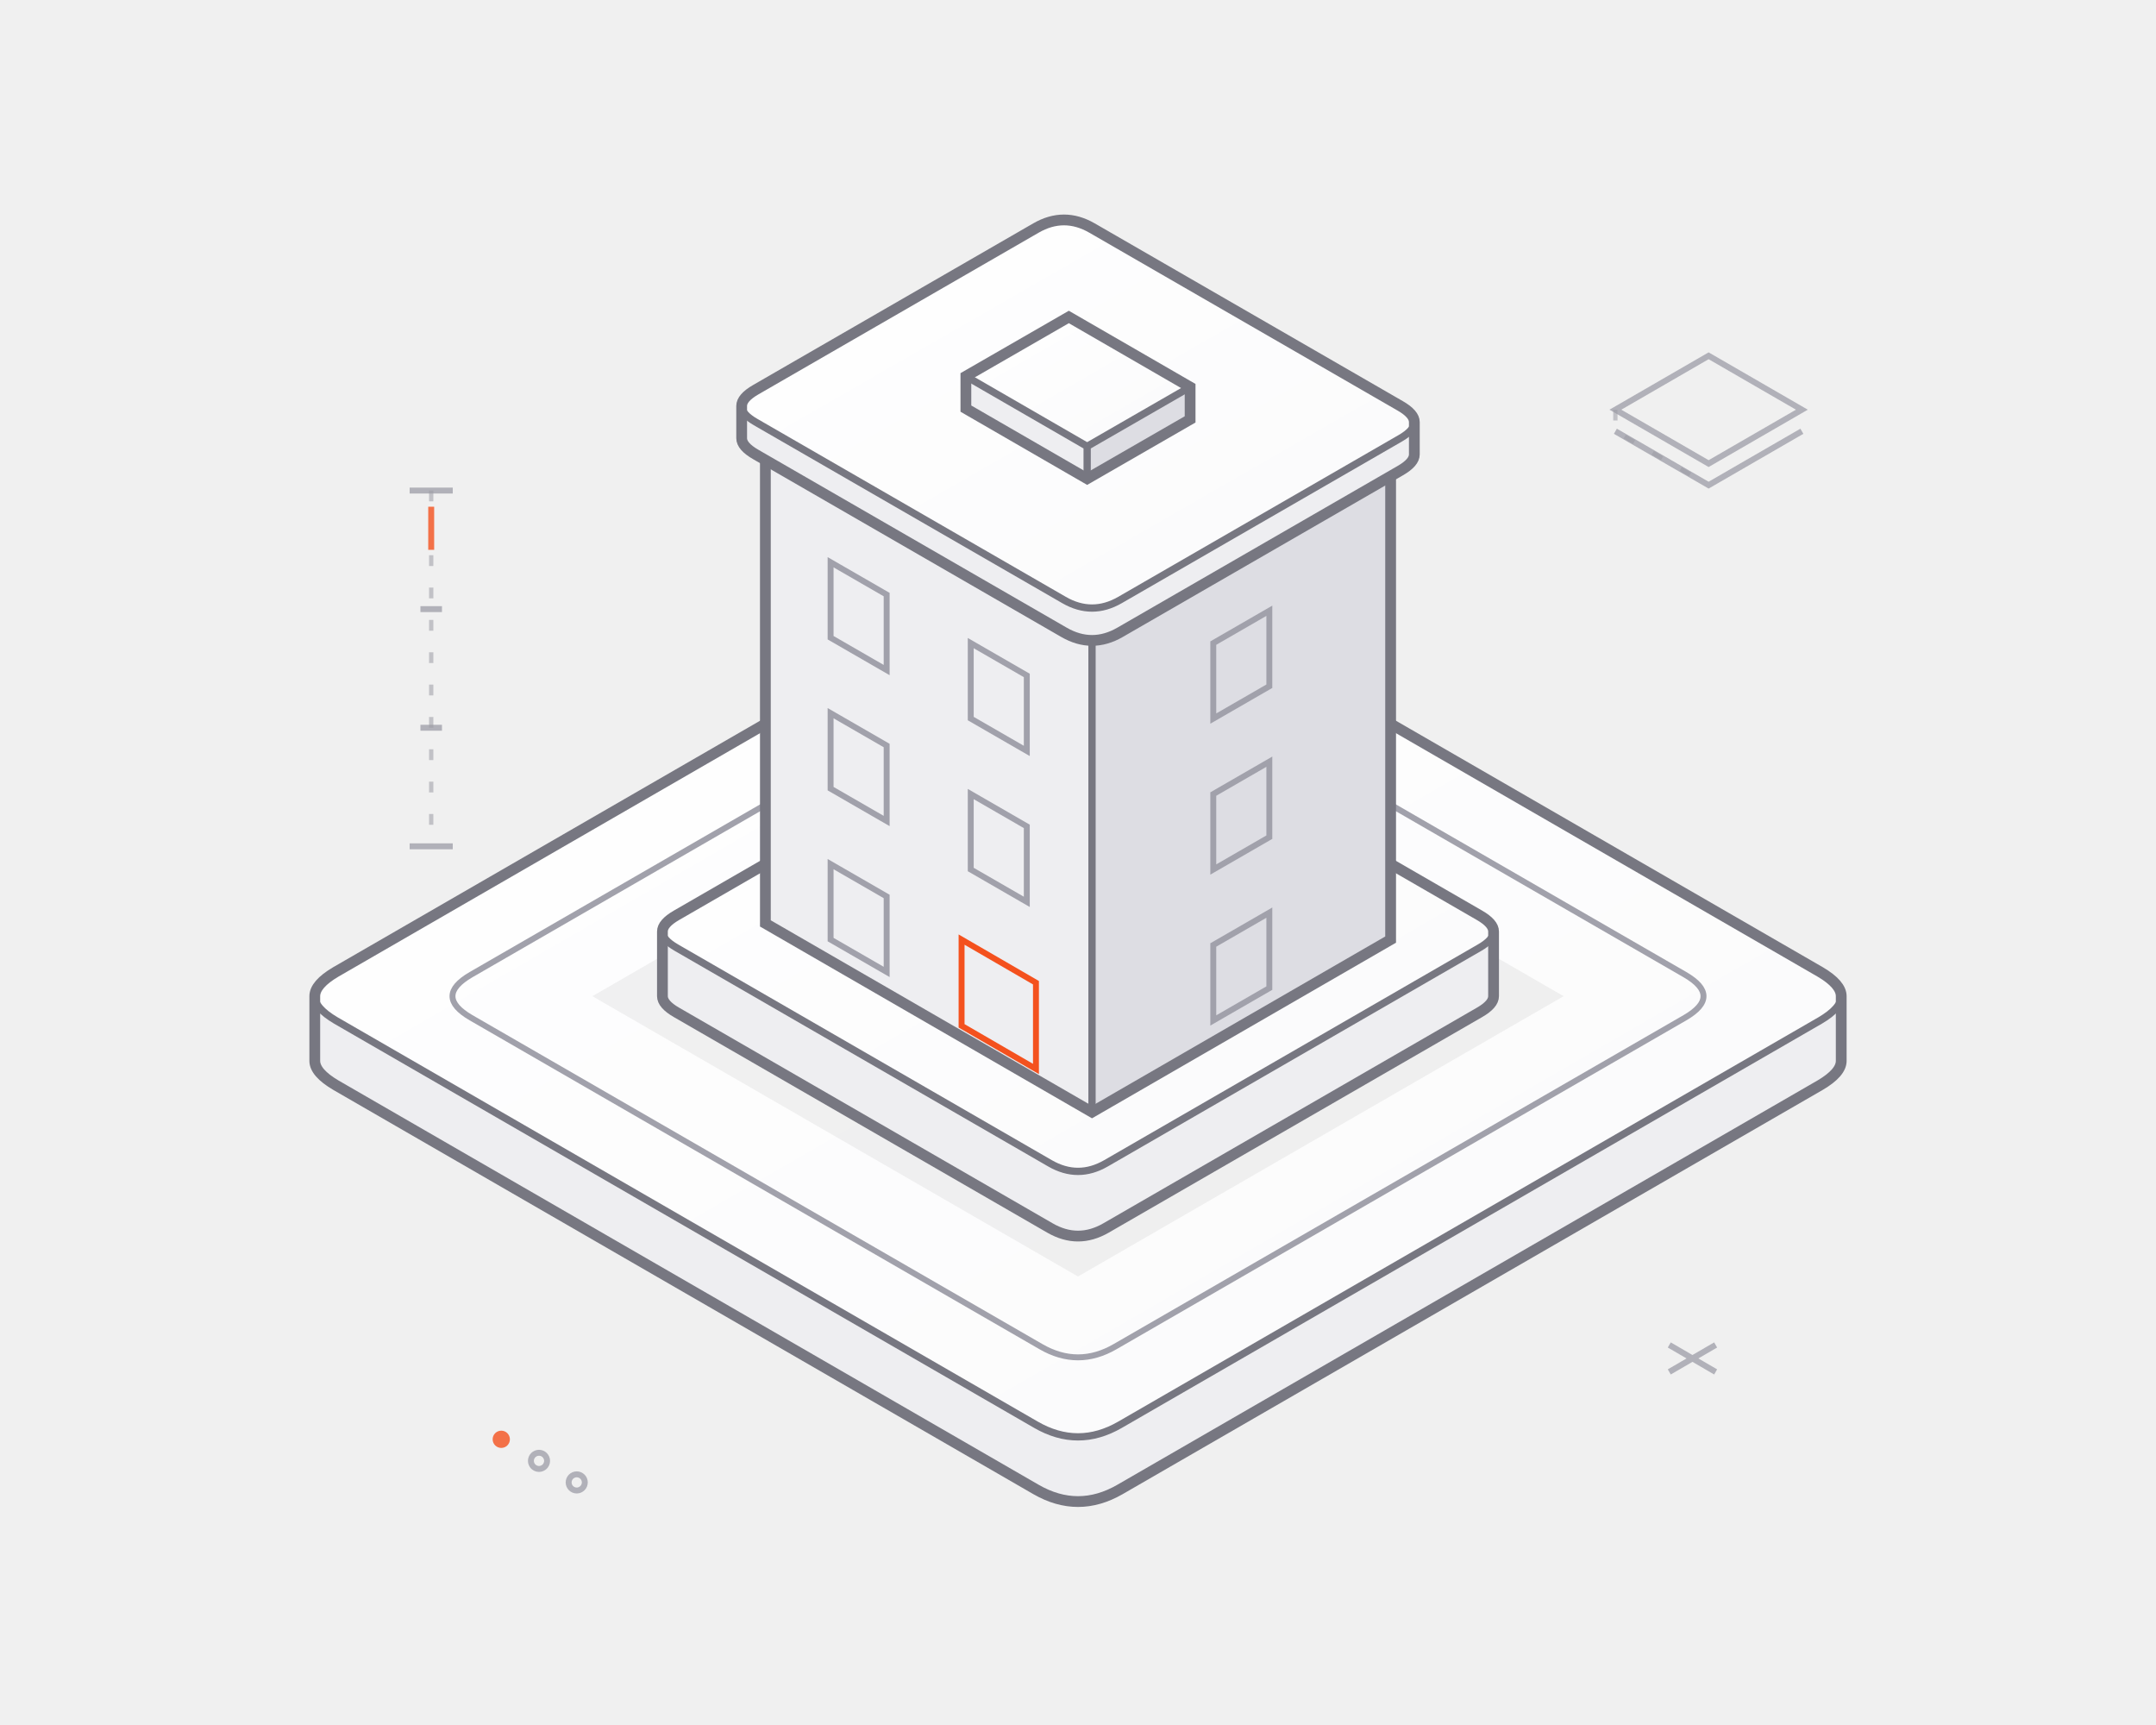
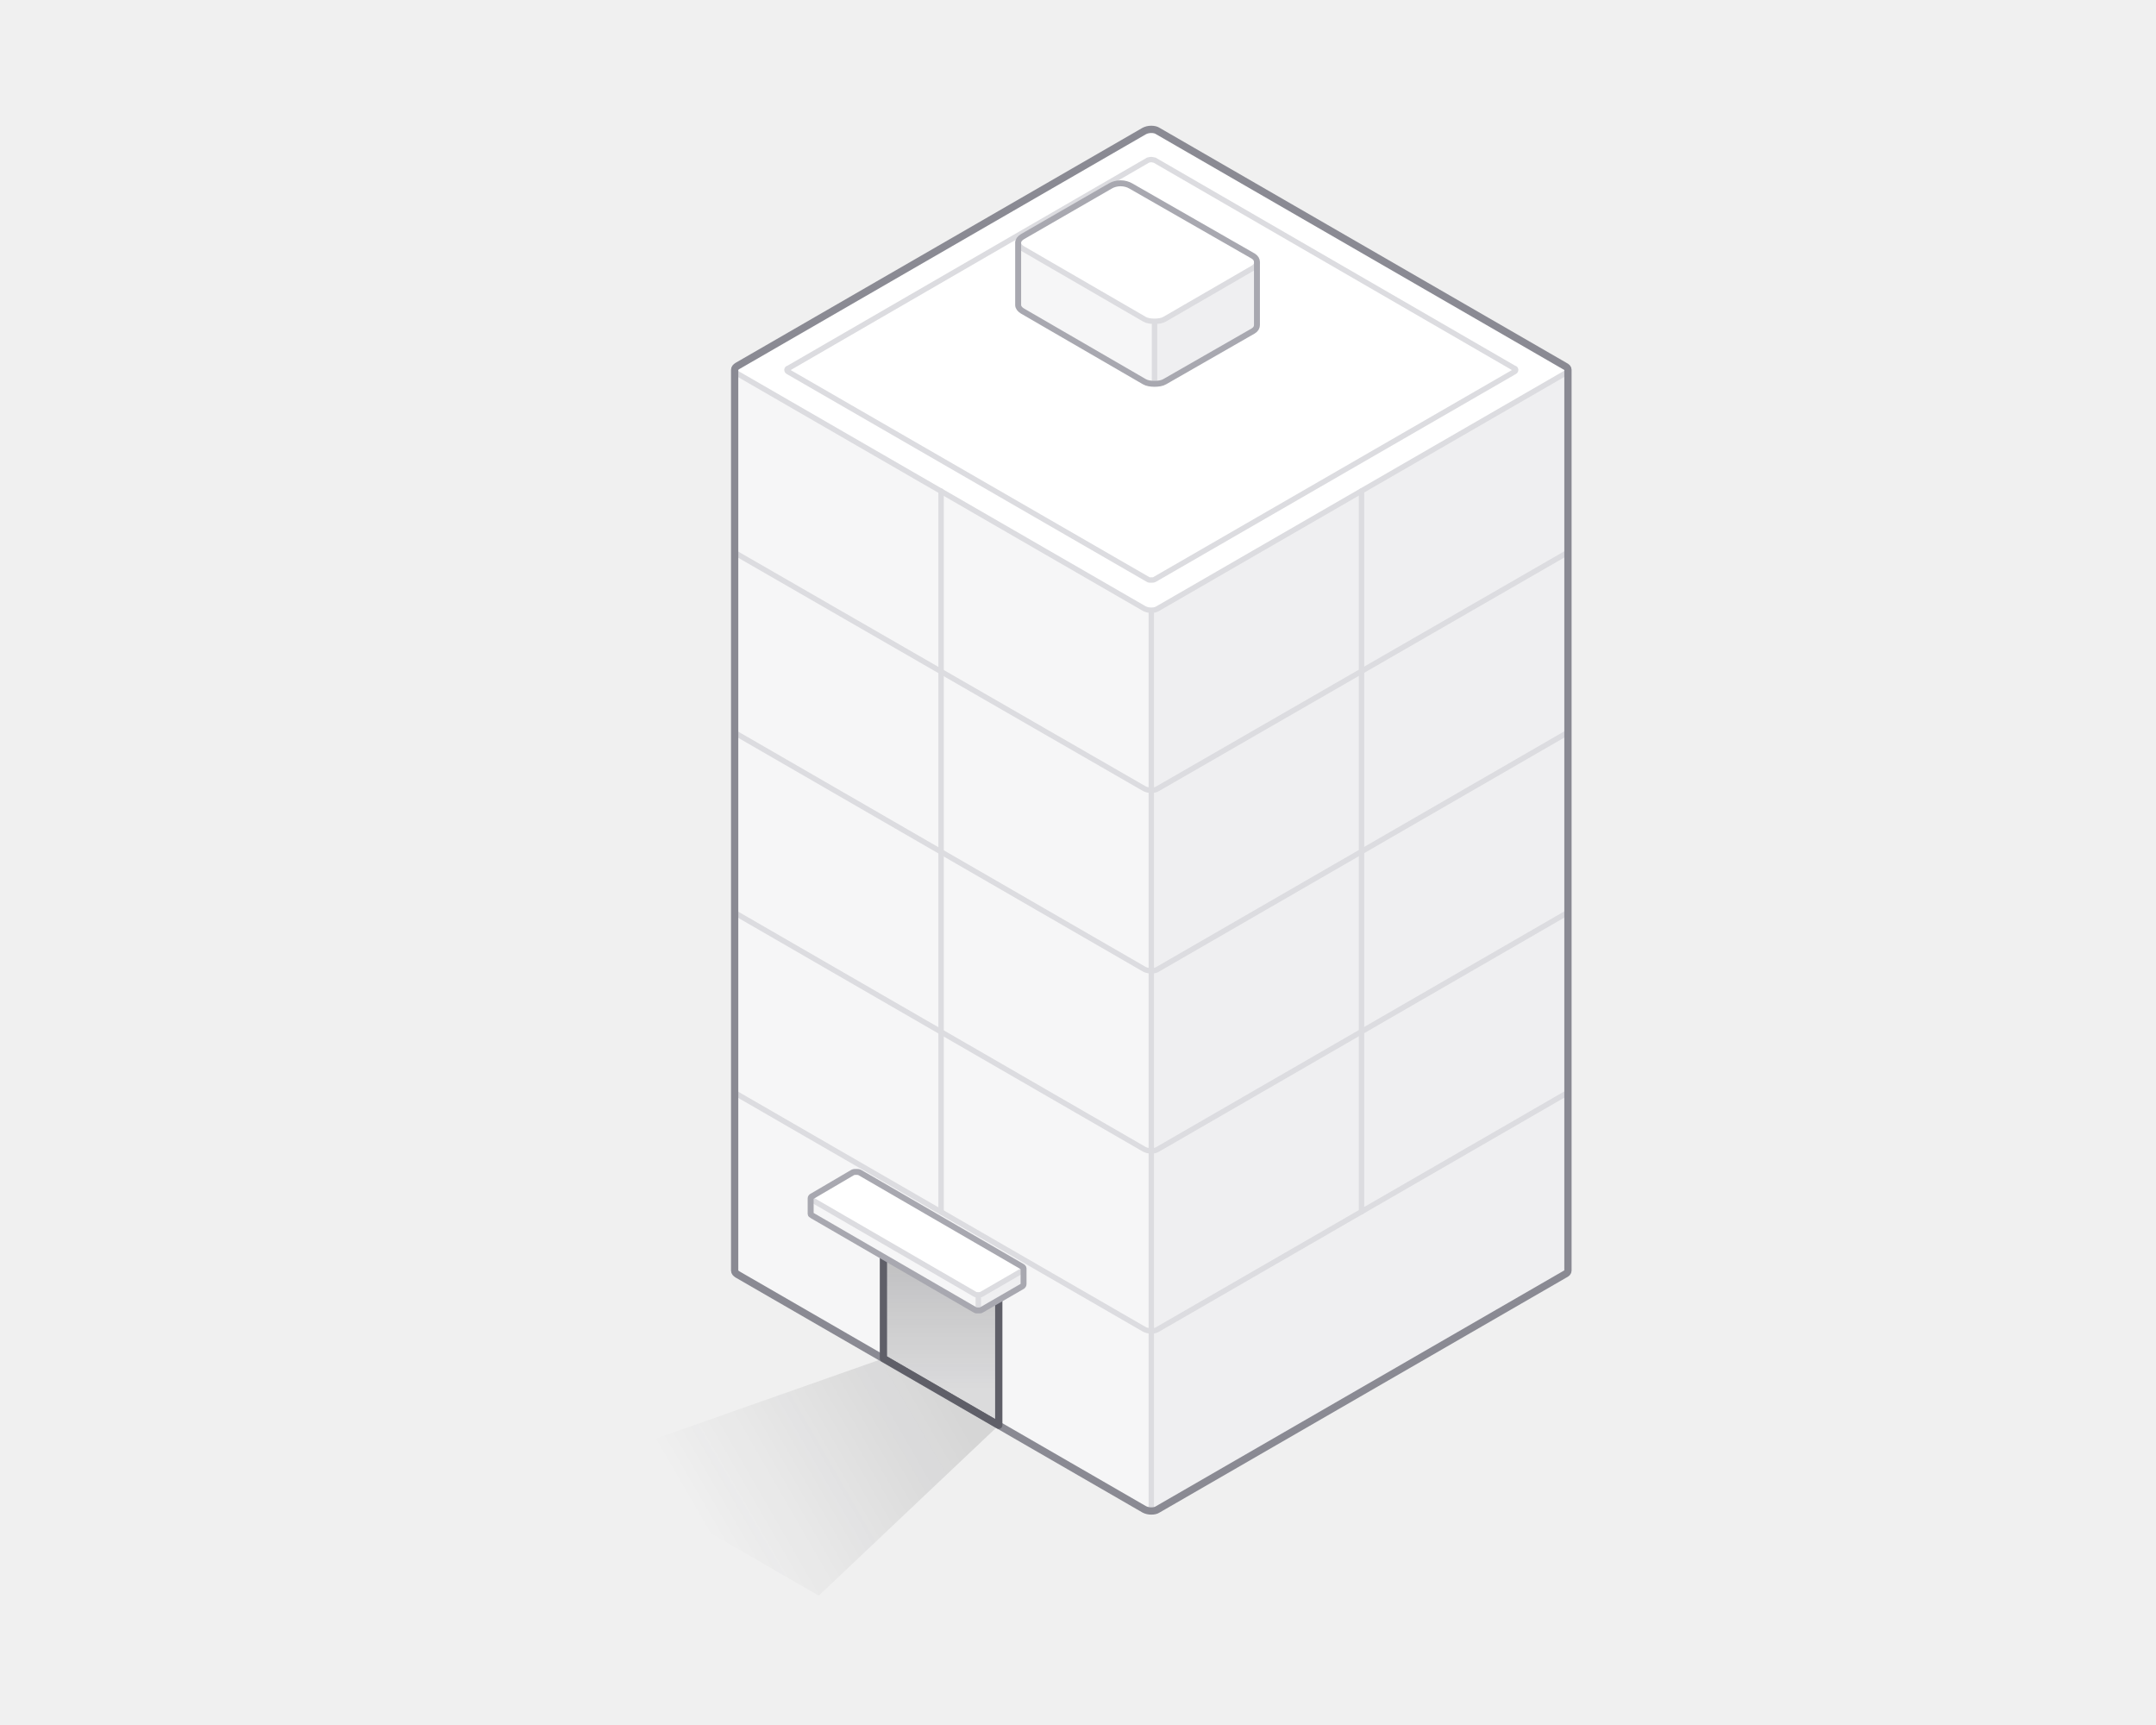
<svg xmlns="http://www.w3.org/2000/svg" width="400" height="320" viewBox="0 0 400 320" fill="none" role="img" aria-labelledby="fg-building-light-title fg-building-light-description" class="fg-building-light">
  <defs>
-     <linearGradient id="fg-building-light-plane" x1="0" y1="0" x2="1" y2="1">
-       <stop stop-color="#ffffff" />
-       <stop offset="1" stop-color="#fafafb" />
+     <linearGradient id="fg-building-light-cy" x1="0" y1="0" x2="1" y2="0">
+       <stop stop-color="#f6f6f7" />
+       <stop offset="1" stop-color="#efeff1" />
+     </linearGradient>
+     <linearGradient id="fg-building-light-spill" gradientUnits="userSpaceOnUse" x1="174.6" y1="258.2" x2="130.5" y2="283.7">
+       <stop offset="0" stop-color="#18181b" stop-opacity="0.12" />
+       <stop offset="1" stop-color="#18181b" stop-opacity="0" />
+     </linearGradient>
+     <linearGradient id="fg-building-light-door" gradientUnits="userSpaceOnUse" x1="174.6" y1="232.1" x2="174.6" y2="258.2">
+       <stop offset="0" stop-color="#18181b" stop-opacity="0.25" />
+       <stop offset="1" stop-color="#18181b" stop-opacity="0.12" />
    </linearGradient>
  </defs>
  <style>
-     .fg-building-light { stroke-linecap: butt; stroke-linejoin: miter; stroke-width: 2; }
-     .fg-building-light .edge, .fg-building-light .seam { stroke: #777781; }
-     .fg-building-light .seam { stroke-width: 1.35; }
-     .fg-building-light .shade { fill: #1b1b24; fill-opacity: .055; }
-     .fg-building-light .soft { stroke: #a1a1ab; stroke-width: 1.1; }
-     .fg-building-light .guide { stroke: #85858f; stroke-width: .8; stroke-dasharray: 2 4; opacity: .55; }
-     .fg-building-light .accent { stroke: #f4511e; }
-     .fg-building-light .accent { stroke-width: 1.1; }
-     .fg-building-light .accent-fill { fill: #f4511e; }
-     .fg-building-light .tf { fill: url(#fg-building-light-plane); }
-     .fg-building-light .lf { fill: #eeeef1; }
-     .fg-building-light .rf { fill: #dddde3; }
+     .fg-building-light { stroke-linecap: round; stroke-linejoin: round; }
+     .fg-building-light path { vector-effect: non-scaling-stroke; }
+     .fg-building-light .t { fill: #ffffff; }
+     .fg-building-light .l { fill: #f6f6f7; }
+     .fg-building-light .r { fill: #efeff1; }
+     .fg-building-light .hole { fill: #ececef; }
+     .fg-building-light .cy { fill: url(#fg-building-light-cy); }
+     .fg-building-light .af { fill: #5f5f68; }
+     .fg-building-light .kf { fill: #85858e; }
+     .fg-building-light .eo { fill-rule: evenodd; }
+     .fg-building-light .o { stroke: #8a8a93; stroke-width: 1.35; }
+     .fg-building-light .o2 { stroke: #a8a8b0; stroke-width: 1.1; }
+     .fg-building-light .e { stroke: #dcdce0; stroke-width: 1; }
+     .fg-building-light .d { stroke: #a1a1aa; stroke-width: 1.2; stroke-dasharray: 0 3; }
+     .fg-building-light .dh { stroke: #dcdce0; stroke-width: 1.2; stroke-dasharray: 0 3; }
+     .fg-building-light .g { stroke: #a8a8b0; stroke-width: 1; stroke-dasharray: 3 3; }
+     .fg-building-light .k { stroke: #85858e; stroke-width: 1.2; }
+     .fg-building-light .ka, .fg-building-light .oa { stroke: #5f5f68; stroke-width: 1.35; }
+     .fg-building-light .da { stroke: #5f5f68; stroke-width: 1.2; stroke-dasharray: 0 3; }
+     .fg-building-light .ga { stroke: #5f5f68; stroke-width: 1; stroke-dasharray: 3 3; }
  </style>
-   <g data-part="illustration">
-     <g data-part="decoration" aria-hidden="true" pointer-events="none" opacity=".8">
-       <path class="soft" d="M84 91L76 91M84 157L76 157M82 113L78 113M82 135L78 135M317 66L334.3 76L317 86L299.7 76ZM299.7 80L317 90L334.3 80M309.7 249.5L318.3 254.5M309.7 254.5L318.3 249.5M98.5 271a1.5 1.5 0 1 0 3 0a1.5 1.5 0 1 0 -3 0ZM105.5 275a1.5 1.5 0 1 0 3 0a1.5 1.5 0 1 0 -3 0Z" />
-       <path class="guide" d="M80 91L80 157M299.7 76L299.7 80L317 90" />
-       <path class="accent" d="M80 94L80 102" />
-       <path class="accent-fill" d="M91.4 267a1.6 1.6 0 1 0 3.2 0a1.6 1.6 0 1 0 -3.2 0Z" />
-     </g>
-     <g data-part="subject">
-       <g transform="translate(0 16.8)">
-         <g data-part="plate">
-           <path class="lf" d="M58.4 168Q58.4 165.8 62.3 163.5L192.2 88.5Q200 84 207.8 88.5L337.7 163.5Q341.6 165.8 341.6 168L341.6 180Q341.6 182.2 337.7 184.5L207.8 259.5Q200 264 192.2 259.5L62.3 184.5Q58.4 182.2 58.4 180Z" />
-           <path class="tf" d="M192.2 88.5Q200 84 207.8 88.5L337.7 163.5Q345.5 168 337.7 172.5L207.8 247.5Q200 252 192.2 247.5L62.3 172.5Q54.5 168 62.3 163.5Z" />
-           <path class="seam" d="M341.6 168Q341.6 170.2 337.7 172.5L207.8 247.5Q200 252 192.2 247.5L62.3 172.5Q58.4 170.2 58.4 168" />
-           <path class="edge" d="M58.4 168Q58.4 165.8 62.3 163.5L192.2 88.5Q200 84 207.8 88.5L337.7 163.5Q341.6 165.8 341.6 168L341.6 180Q341.6 182.2 337.7 184.5L207.8 259.5Q200 264 192.2 259.5L62.3 184.5Q58.4 182.2 58.4 180Z" />
-         </g>
-         <path class="soft" d="M193.1 103Q200 99 206.9 103L312.6 164Q319.5 168 312.6 172L206.9 233Q200 237 193.1 233L87.4 172Q80.5 168 87.4 164Z" />
-         <polygon class="shade" points="200,116 290.1,168 200,220 109.9,168" />
-         <g data-part="plate">
-           <path class="lf" d="M122.9 156Q122.9 154.5 125.5 153L194.8 113Q200 110 205.2 113L274.5 153Q277.1 154.5 277.1 156L277.1 168Q277.1 169.5 274.5 171L205.2 211Q200 214 194.8 211L125.5 171Q122.9 169.5 122.9 168Z" />
-           <path class="tf" d="M194.8 113Q200 110 205.2 113L274.5 153Q279.7 156 274.5 159L205.2 199Q200 202 194.8 199L125.5 159Q120.3 156 125.5 153Z" />
-           <path class="seam" d="M277.1 156Q277.1 157.5 274.5 159L205.2 199Q200 202 194.8 199L125.5 159Q122.9 157.5 122.9 156" />
-           <path class="edge" d="M122.9 156Q122.9 154.5 125.5 153L194.8 113Q200 110 205.2 113L274.5 153Q277.1 154.5 277.1 156L277.1 168Q277.1 169.5 274.5 171L205.2 211Q200 214 194.8 211L125.5 171Q122.9 169.5 122.9 168Z" />
-         </g>
-         <g data-part="volume">
-           <polygon class="lf" points="197.4,32.5 258,67.5 258,157.5 202.6,189.5 142,154.5 142,64.5" />
-           <polygon class="rf" points="258,67.5 202.6,99.5 202.6,189.5 258,157.5" />
-           <polygon class="tf" points="197.4,32.5 258,67.5 202.6,99.5 142,64.5" />
-           <path class="seam" d="M202.6 99.5L258 67.5M202.6 99.5L142 64.5M202.6 99.5L202.6 189.5" />
-           <polygon class="edge" points="197.4,32.5 258,67.5 258,157.5 202.6,189.5 142,154.5 142,64.5" />
-         </g>
-         <g data-part="detail">
-           <path class="soft" d="M154.1 87.5L164.5 93.5L164.5 107.5L154.1 101.5Z" />
-           <path class="soft" d="M154.1 115.5L164.5 121.5L164.5 135.5L154.1 129.5Z" />
-           <path class="soft" d="M180.1 102.5L190.5 108.5L190.5 122.5L180.1 116.5Z" />
-           <path class="soft" d="M180.1 130.5L190.5 136.5L190.5 150.5L180.1 144.5Z" />
-           <path class="soft" d="M154.1 143.5L164.5 149.5L164.5 163.5L154.1 157.5Z" />
-           <path class="accent" d="M178.4 157.5L192.2 165.5L192.2 181.5L178.4 173.5Z" />
-         </g>
-         <g data-part="detail">
-           <path class="soft" d="M225.1 102.5L235.5 96.5L235.5 110.5L225.1 116.5Z" />
-           <path class="soft" d="M225.1 130.5L235.5 124.5L235.5 138.5L225.1 144.5Z" />
-           <path class="soft" d="M225.1 158.5L235.5 152.5L235.5 166.5L225.1 172.5Z" />
-         </g>
-         <g data-part="plate">
-           <path class="lf" d="M137.6 58.5Q137.6 57 140.2 55.5L192.2 25.5Q197.4 22.5 202.6 25.5L259.8 58.5Q262.4 60 262.4 61.5L262.4 67.5Q262.4 69 259.8 70.5L207.8 100.5Q202.6 103.5 197.4 100.5L140.2 67.5Q137.6 66 137.6 64.5Z" />
-           <path class="tf" d="M192.2 25.5Q197.4 22.5 202.6 25.5L259.8 58.5Q265 61.5 259.8 64.5L207.8 94.5Q202.6 97.5 197.4 94.5L140.2 61.5Q135 58.5 140.2 55.5Z" />
-           <path class="seam" d="M262.4 61.5Q262.4 63 259.8 64.5L207.8 94.5Q202.6 97.5 197.4 94.5L140.2 61.5Q137.6 60 137.6 58.5" />
-           <path class="edge" d="M137.6 58.5Q137.6 57 140.2 55.5L192.2 25.5Q197.4 22.5 202.6 25.5L259.8 58.5Q262.4 60 262.4 61.5L262.4 67.5Q262.4 69 259.8 70.5L207.8 100.5Q202.6 103.5 197.4 100.5L140.2 67.5Q137.6 66 137.6 64.5Z" />
-         </g>
-         <g data-part="volume">
-           <polygon class="lf" points="198.3,42 220.8,55 220.8,61 201.7,72 179.2,59 179.2,53" />
-           <polygon class="rf" points="220.8,55 201.7,66 201.7,72 220.8,61" />
-           <polygon class="tf" points="198.3,42 220.8,55 201.7,66 179.2,53" />
-           <path class="seam" d="M201.7 66L220.8 55M201.7 66L179.2 53M201.7 66L201.7 72" />
-           <polygon class="edge" points="198.3,42 220.8,55 220.8,61 201.7,72 179.2,59 179.2,53" />
-         </g>
-       </g>
-     </g>
-   </g>
+   <path fill="url(#fg-building-light-spill)" d="M163.9 252L185.3 264.4L151.9 296L109.1 271.3Z" />
+   <path class="r" d="M290.9 68.6C290.9 68.9 290.7 69.1 290.3 69.3L214.8 112.9C214.5 113.1 214.1 113.2 213.6 113.2L213.6 280.3C214.1 280.3 214.5 280.2 214.8 280L290.3 236.4C290.7 236.2 290.9 236 290.9 235.7Z" />
+   <path class="l" d="M213.6 113.2C213.1 113.2 212.7 113.1 212.3 112.9L136.8 69.3C136.5 69.1 136.3 68.9 136.3 68.6L136.3 235.7C136.3 236 136.5 236.2 136.8 236.4L212.3 280C212.7 280.2 213.1 280.3 213.6 280.3Z" />
+   <path class="t" d="M136.3 68.6C136.3 68.3 136.5 68.1 136.8 67.9L212.3 24.3C212.7 24.1 213.1 24 213.6 24C214.1 24 214.5 24.1 214.8 24.3L290.3 67.9C290.7 68.1 290.9 68.3 290.9 68.6C290.9 68.9 290.7 69.1 290.3 69.3L214.8 112.9C214.5 113.1 214.1 113.2 213.6 113.2C213.1 113.2 212.7 113.1 212.3 112.9L136.8 69.3C136.5 69.1 136.3 68.9 136.3 68.6Z" />
+   <path class="e" d="M290.9 68.6C290.9 68.9 290.7 69.1 290.3 69.3L214.8 112.9C214.5 113.1 214.1 113.2 213.6 113.2C213.1 113.2 212.7 113.1 212.3 112.9L136.8 69.3C136.5 69.1 136.3 68.9 136.3 68.6M213.6 113.2L213.6 280.3M136.3 68.6L136.3 235.7M290.9 202.3C290.9 202.6 290.7 202.8 290.3 203L214.8 246.6C214.5 246.8 214.1 246.9 213.6 246.9C213.1 246.9 212.7 246.8 212.3 246.6L136.8 203C136.5 202.8 136.3 202.6 136.3 202.3M290.9 168.9C290.9 169.1 290.7 169.4 290.3 169.6L214.8 213.2C214.5 213.4 214.1 213.5 213.6 213.5C213.1 213.5 212.7 213.4 212.3 213.2L136.8 169.6C136.5 169.4 136.3 169.1 136.3 168.9M290.9 135.5C290.9 135.7 290.7 136 290.3 136.2L214.8 179.8C214.5 180 214.1 180.1 213.6 180.1C213.1 180.1 212.7 180 212.3 179.8L136.8 136.2C136.5 136 136.3 135.7 136.3 135.5M290.9 102C290.9 102.3 290.7 102.6 290.3 102.8L214.8 146.3C214.5 146.5 214.1 146.6 213.6 146.6C213.1 146.6 212.7 146.5 212.3 146.3L136.8 102.8C136.5 102.6 136.3 102.3 136.3 102" />
+   <path class="o" d="M136.3 68.6C136.3 68.3 136.5 68.1 136.8 67.9L212.3 24.3C212.7 24.1 213.1 24 213.6 24C214.1 24 214.5 24.1 214.8 24.3L290.3 67.9C290.7 68.1 290.9 68.3 290.9 68.6L290.9 235.7C290.9 236 290.7 236.2 290.3 236.4L214.8 280C214.5 280.2 214.1 280.3 213.6 280.3C213.1 280.3 212.7 280.2 212.3 280L136.8 236.4C136.5 236.2 136.3 236 136.3 235.7Z" />
+   <path class="e" d="M174.6 224.8L174.6 91.1M252.6 224.8L252.6 91.1" />
+   <path fill="url(#fg-building-light-door)" d="M163.9 252L163.9 225.9L185.3 238.2L185.3 264.4Z" />
+   <path class="oa" d="M163.9 252L163.9 225.9L185.3 238.2L185.3 264.4Z" />
+   <path class="r" d="M189.9 235.3C189.9 235.5 189.8 235.6 189.7 235.7L182.1 240.1C182 240.2 181.7 240.2 181.5 240.2L181.5 243.1C181.7 243.1 182 243.1 182.1 243L189.7 238.6C189.8 238.5 189.9 238.4 189.9 238.2Z" />
+   <path class="l" d="M181.5 240.2C181.3 240.2 181 240.2 180.9 240.1L150.7 222.6C150.5 222.5 150.4 222.4 150.4 222.3L150.4 225.2C150.4 225.3 150.5 225.4 150.7 225.5L180.9 243C181 243.1 181.3 243.1 181.5 243.1Z" />
+   <path class="t" d="M150.4 222.3C150.4 222.1 150.5 222 150.7 221.9L158.2 217.5C158.4 217.4 158.6 217.4 158.8 217.4C159.1 217.4 159.3 217.4 159.5 217.5L189.7 235C189.8 235.1 189.9 235.2 189.9 235.3C189.9 235.5 189.8 235.6 189.7 235.7L182.1 240.1C182 240.2 181.7 240.2 181.5 240.2C181.3 240.2 181 240.2 180.9 240.1L150.7 222.6C150.5 222.5 150.4 222.4 150.4 222.3Z" />
+   <path class="e" d="M189.9 235.3C189.9 235.5 189.8 235.6 189.7 235.7L182.1 240.1C182 240.2 181.7 240.2 181.5 240.2C181.3 240.2 181 240.2 180.9 240.1L150.7 222.6C150.5 222.5 150.4 222.4 150.4 222.3M181.5 240.2L181.5 243.1M150.4 222.3L150.4 225.2" />
+   <path class="o2" d="M150.4 222.3C150.4 222.1 150.5 222 150.7 221.9L158.2 217.5C158.4 217.4 158.6 217.4 158.8 217.4C159.1 217.4 159.3 217.4 159.5 217.5L189.7 235C189.8 235.1 189.9 235.2 189.9 235.3L189.9 238.2C189.9 238.4 189.8 238.5 189.7 238.6L182.1 243C182 243.1 181.7 243.1 181.5 243.1C181.3 243.1 181 243.1 180.9 243L150.7 225.5C150.5 225.4 150.4 225.3 150.4 225.2Z" />
+   <path class="e" d="M214.2 107.5C214 107.6 213.8 107.6 213.6 107.6C213.3 107.6 213.1 107.6 213 107.5L146.3 69C146.1 68.9 146 68.8 146 68.6C146 68.5 146.1 68.3 146.3 68.3L213 29.7C213.1 29.7 213.3 29.6 213.6 29.6C213.8 29.6 214 29.7 214.2 29.7L280.9 68.3C281.1 68.3 281.2 68.5 281.2 68.6C281.2 68.8 281.1 68.9 280.9 69L214.2 107.5Z" />
+   <path class="r" d="M233.2 48.6C233.2 49 233 49.4 232.5 49.7L216.1 59.2C215.6 59.5 214.9 59.6 214.2 59.6L214.2 71.2C214.9 71.2 215.6 71.1 216.1 70.8L232.5 61.4C233 61.1 233.2 60.7 233.2 60.3Z" />
+   <path class="l" d="M214.2 59.6C213.5 59.6 212.8 59.5 212.3 59.2L189.7 46.1C189.2 45.8 188.9 45.4 188.9 45L188.9 56.6C188.9 57 189.2 57.4 189.7 57.7L212.3 70.8C212.8 71.1 213.5 71.2 214.2 71.2Z" />
+   <path class="t" d="M188.9 45C188.9 44.6 189.2 44.2 189.7 43.9L206 34.5C206.5 34.2 207.2 34 207.9 34C208.6 34 209.3 34.2 209.8 34.5L232.5 47.5C233 47.8 233.2 48.2 233.2 48.6C233.2 49 233 49.4 232.5 49.7L216.1 59.2C215.6 59.5 214.9 59.6 214.2 59.6C213.5 59.6 212.8 59.5 212.3 59.2L189.7 46.1C189.2 45.8 188.9 45.4 188.9 45Z" />
+   <path class="e" d="M233.2 48.6C233.2 49 233 49.4 232.5 49.7L216.1 59.2C215.6 59.5 214.9 59.6 214.2 59.6C213.5 59.6 212.8 59.5 212.3 59.2L189.7 46.1C189.2 45.8 188.9 45.4 188.9 45M214.2 59.6L214.2 71.2M188.9 45L188.9 56.6" />
+   <path class="o2" d="M188.9 45C188.9 44.6 189.2 44.2 189.7 43.9L206 34.5C206.5 34.2 207.2 34 207.9 34C208.6 34 209.3 34.2 209.8 34.5L232.5 47.5C233 47.8 233.2 48.2 233.2 48.6L233.2 60.3C233.2 60.7 233 61.1 232.5 61.4L216.1 70.8C215.6 71.1 214.9 71.2 214.2 71.2C213.5 71.2 212.8 71.1 212.3 70.8L189.7 57.7C189.2 57.4 188.9 57 188.9 56.6Z" />
</svg>
